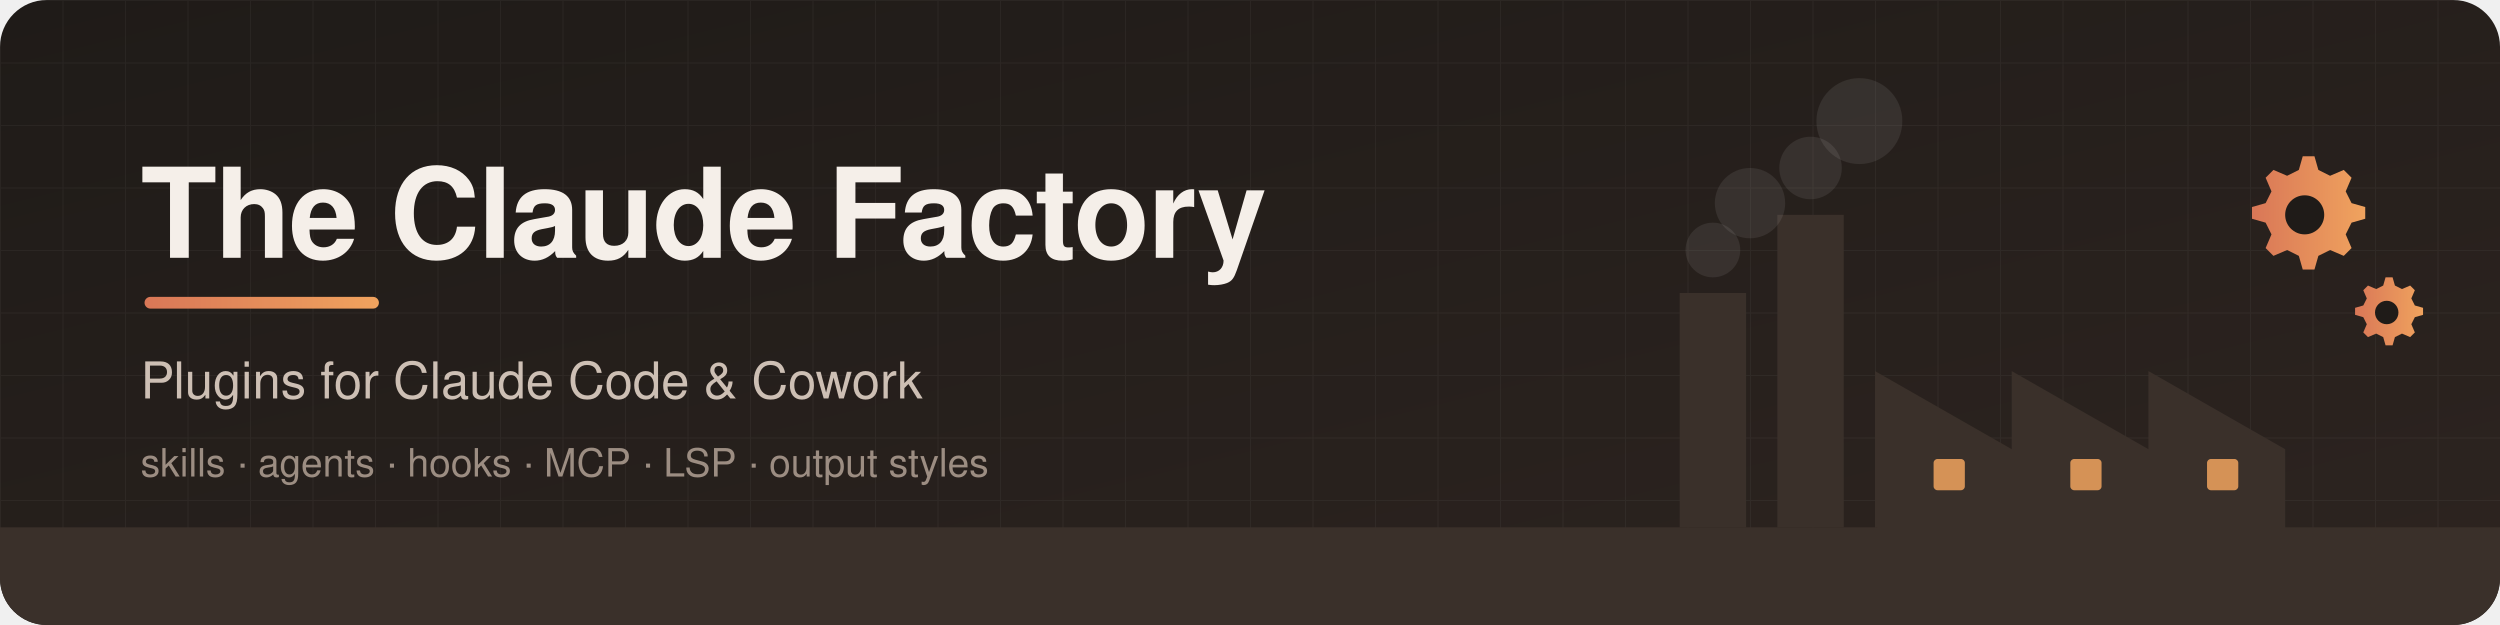
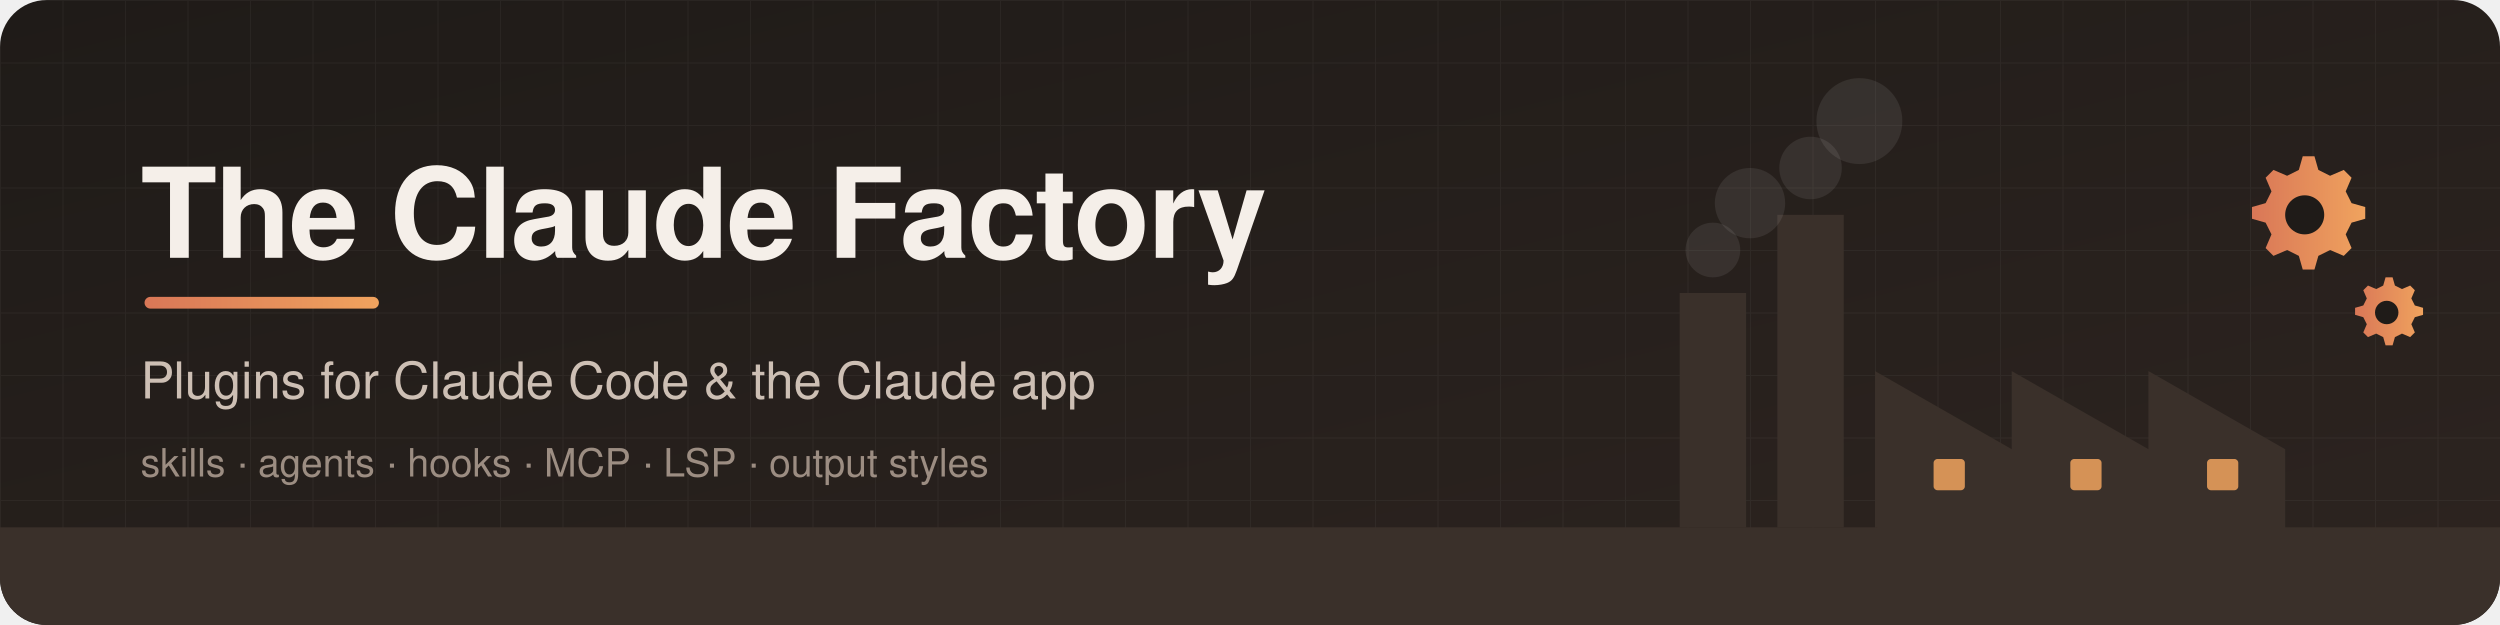
<svg xmlns="http://www.w3.org/2000/svg" width="1280" height="320" viewBox="0 0 1280 320" role="img" aria-labelledby="title desc">
  <defs>
    <clipPath id="frame">
      <rect width="1280" height="320" rx="24" />
    </clipPath>
    <linearGradient id="bg" x1="0" y1="0" x2="1" y2="1">
      <stop offset="0" stop-color="#1F1B18" />
      <stop offset="1" stop-color="#2D2420" />
    </linearGradient>
    <linearGradient id="accent" x1="0" y1="0" x2="1" y2="0">
      <stop offset="0" stop-color="#D97757" />
      <stop offset="1" stop-color="#F0A35E" />
    </linearGradient>
    <pattern id="grid" width="32" height="32" patternUnits="userSpaceOnUse">
      <path d="M32 0H0V32" fill="none" stroke="#FFFFFF" stroke-opacity="0.04" />
    </pattern>
    <g id="gear">
      <path d="M0-30l5 0 2 7 6 3 7-3 4 4-3 7 3 6 7 2v6l-7 2-3 6 3 7-4 4-7-3-6 3-2 7h-6l-2-7-6-3-7 3-4-4 3-7-3-6-7-2v-6l7-2 3-6-3-7 4-4 7 3 6-3 2-7z" transform="translate(0 0) scale(1)" />
    </g>
  </defs>
  <g clip-path="url(#frame)">
    <rect width="1280" height="320" fill="url(#bg)" />
    <rect width="1280" height="320" fill="url(#grid)" />
    <g fill="#3A302A">
      <rect x="860" y="150" width="34" height="120" />
      <rect x="910" y="110" width="34" height="160" />
      <path d="M960 270V190l70 40v-40l70 40v-40l70 40v80z" />
      <rect x="0" y="270" width="1280" height="50" />
    </g>
    <g fill="#F0A35E" fill-opacity="0.85">
      <rect x="990" y="235" width="16" height="16" rx="2" />
      <rect x="1060" y="235" width="16" height="16" rx="2" />
      <rect x="1130" y="235" width="16" height="16" rx="2" />
    </g>
    <g fill="#FFFFFF" fill-opacity="0.08">
      <circle cx="877" cy="128" r="14" />
      <circle cx="896" cy="104" r="18" />
      <circle cx="927" cy="86" r="16" />
      <circle cx="952" cy="62" r="22" />
    </g>
    <g fill="url(#accent)">
      <g transform="translate(1180 110)">
        <use href="#gear" />
        <circle r="10" fill="#1F1B18" />
        <animateTransform attributeName="transform" type="rotate" additive="sum" from="0" to="360" dur="18s" repeatCount="indefinite" />
      </g>
      <g transform="translate(1222 160) scale(0.6)">
        <use href="#gear" />
        <circle r="10" fill="#1F1B18" />
        <animateTransform attributeName="transform" type="rotate" additive="sum" from="360" to="0" dur="11s" repeatCount="indefinite" />
      </g>
    </g>
    <g font-family="ui-sans-serif, -apple-system, 'Segoe UI', Helvetica, Arial, sans-serif">
      <text x="72" y="132" fill="#F5EFE9" font-size="64" font-weight="800" letter-spacing="-1">The Claude Factory</text>
      <rect x="74" y="152" width="120" height="6" rx="3" fill="url(#accent)" />
-       <text x="72" y="204" fill="#CDBFB4" font-size="26" font-weight="500">Plugins for Claude Code &amp; Cowork</text>
+       <text x="72" y="204" fill="#CDBFB4" font-size="26" font-weight="500">Plugins for Claude Code &amp; the Claude app</text>
      <text x="72" y="244" fill="#9C8D82" font-size="20">skills · agents · hooks · MCP · LSP · output styles</text>
    </g>
  </g>
</svg>
